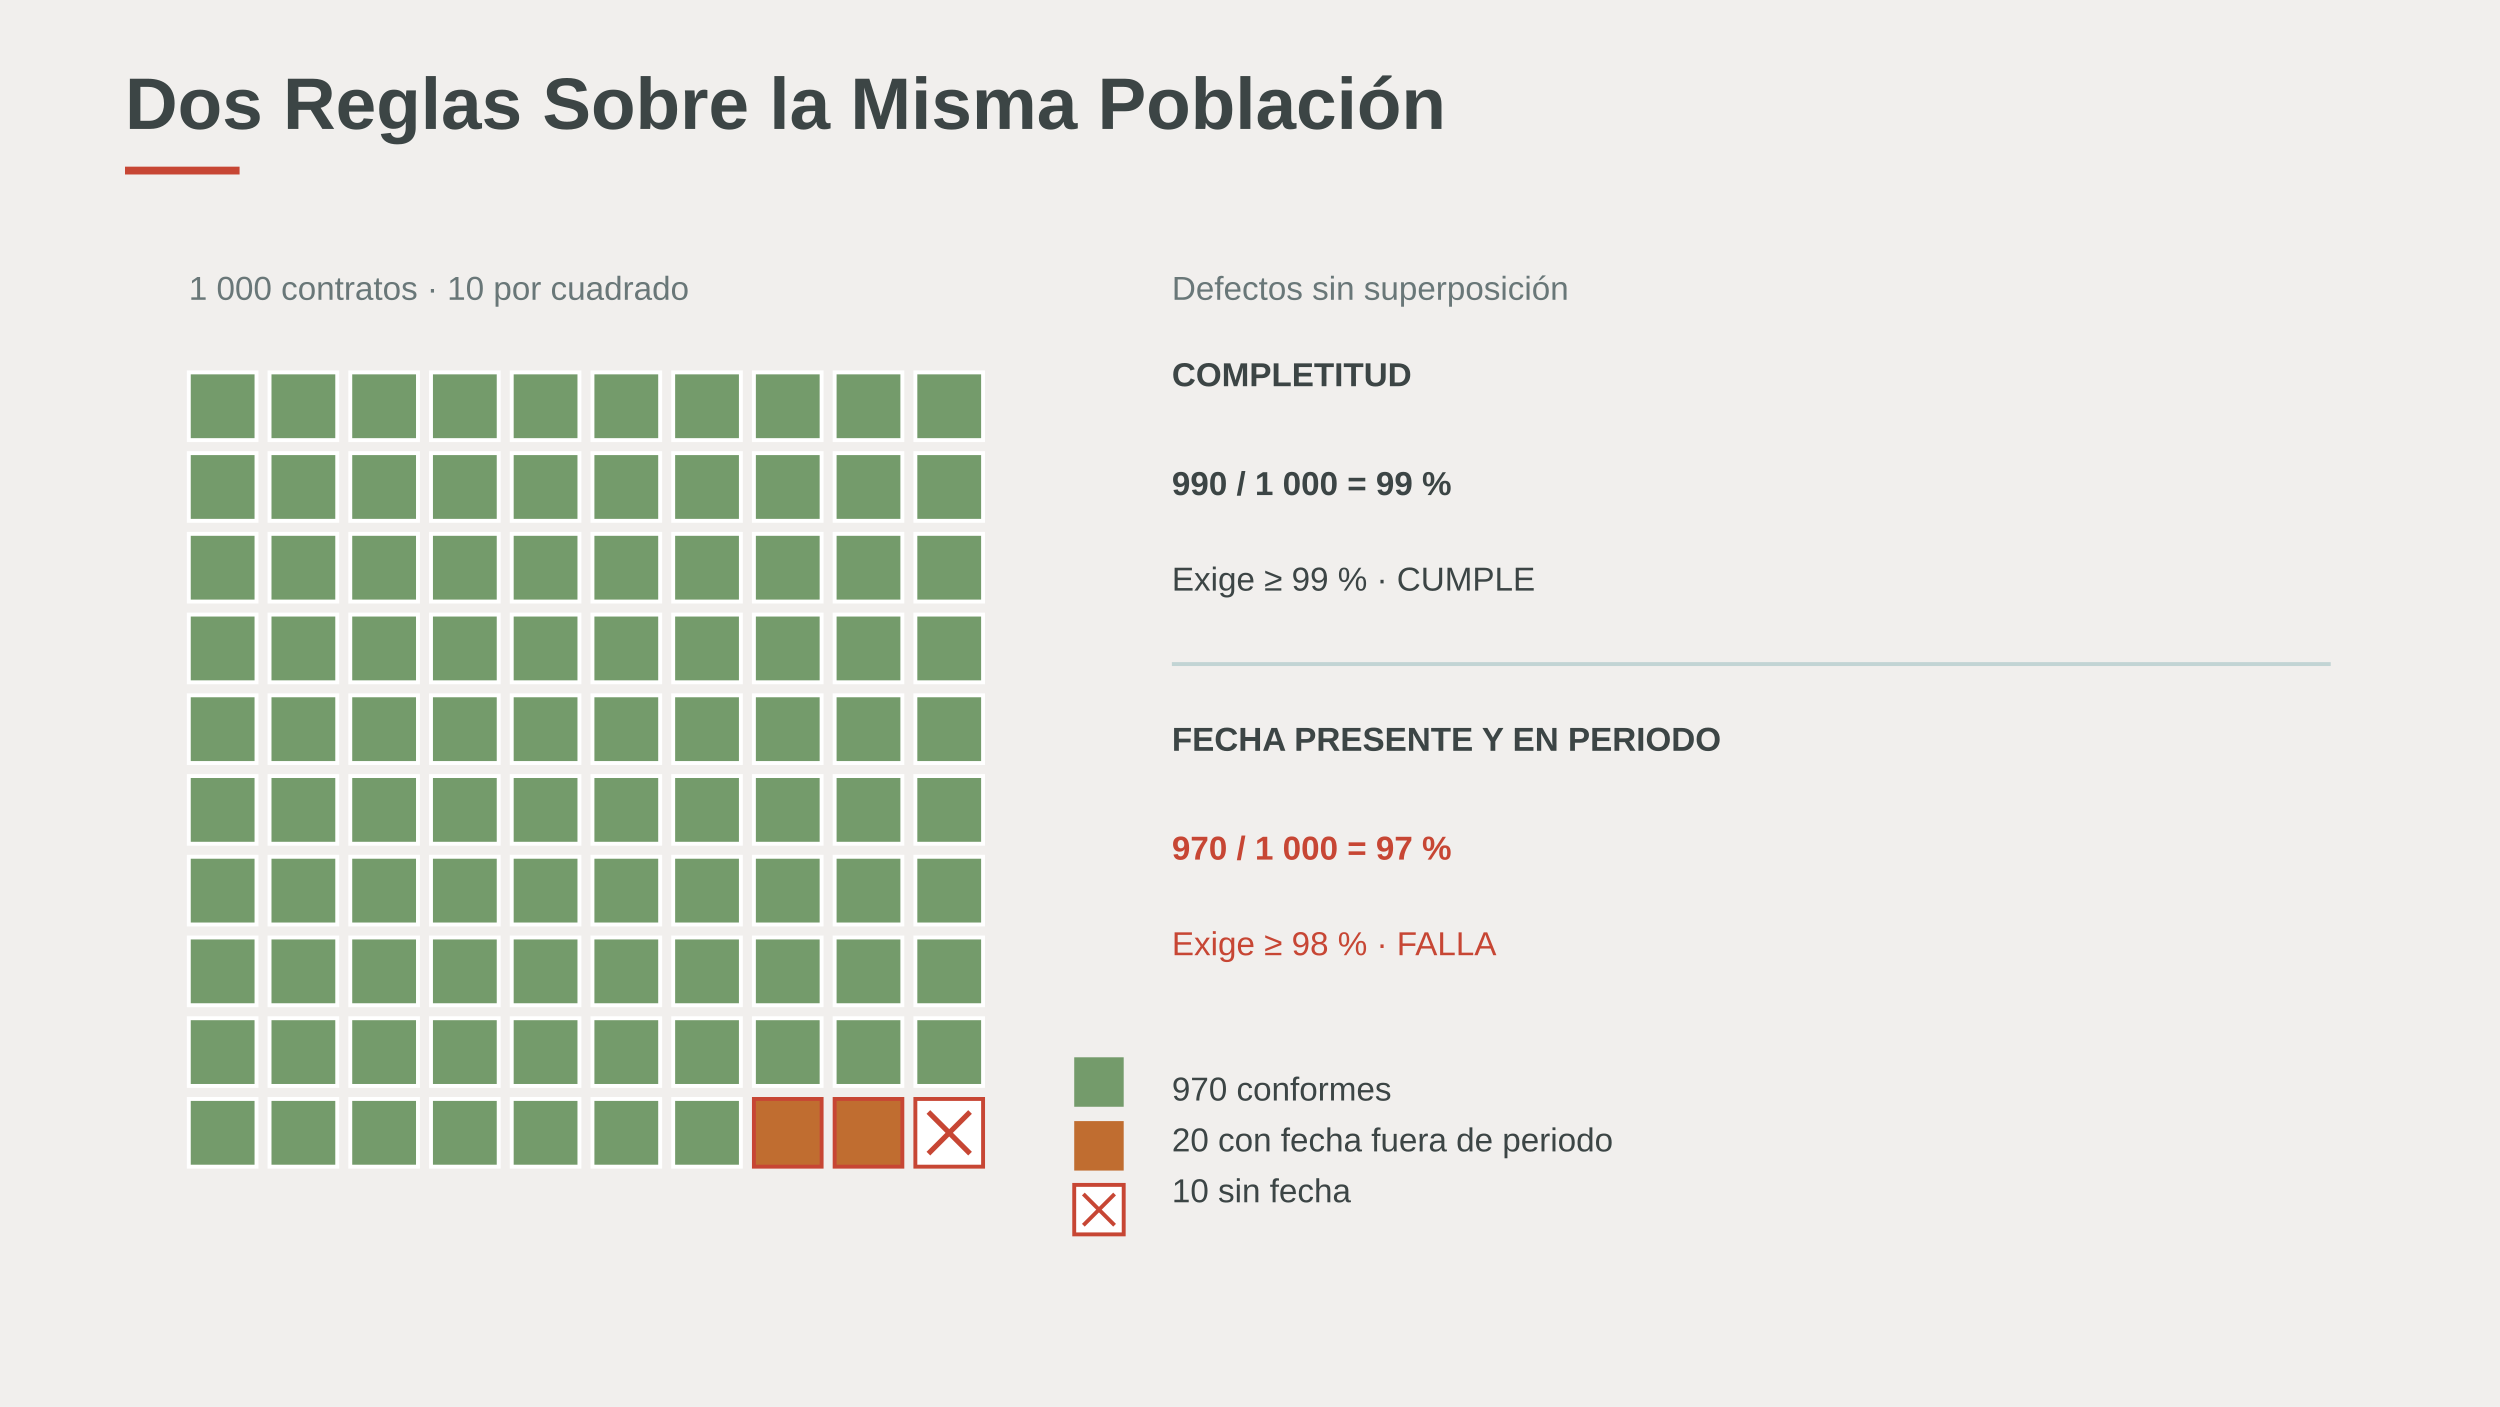
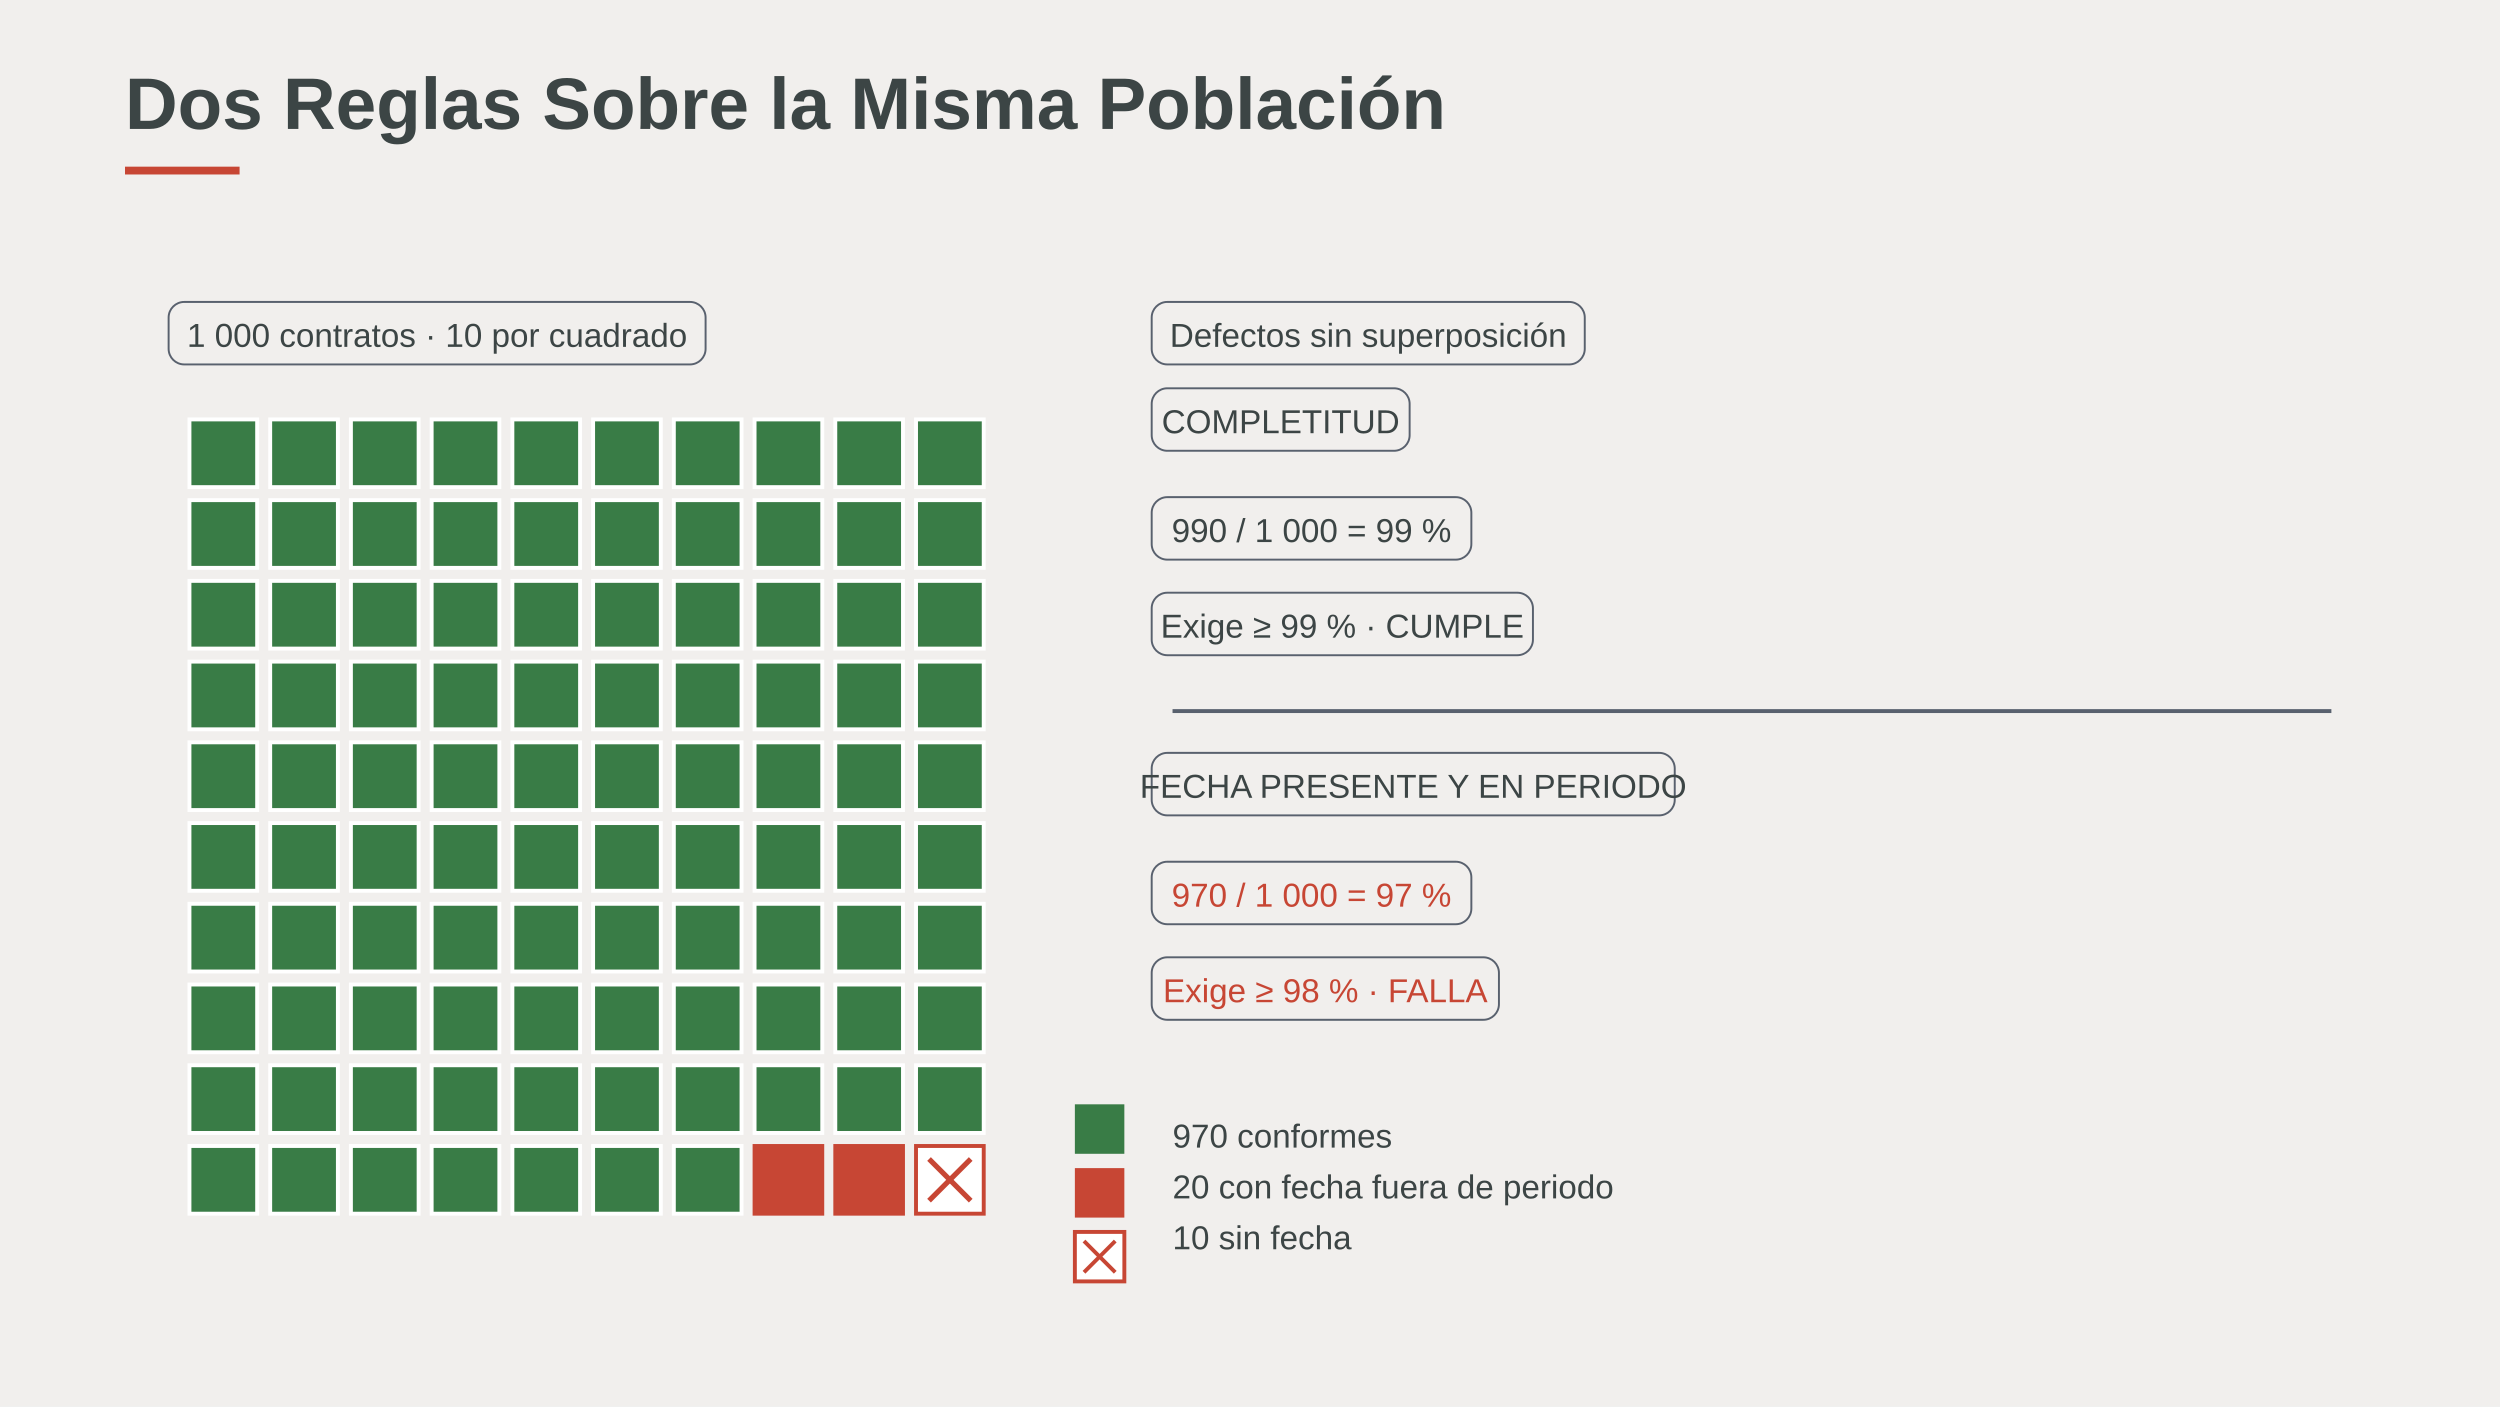
<svg xmlns="http://www.w3.org/2000/svg" viewBox="0 0 1920 1080" role="img" aria-labelledby="title description">
  <g font-family="Segoe UI, Arial, sans-serif">
    <rect x="0" y="0" width="1920" height="1080" rx="0" fill="#F1EFED" stroke="none" stroke-width="2" />
    <rect x="96" y="128" width="88" height="6" rx="0" fill="#C74634" stroke="none" stroke-width="2" />
    <text x="96" y="99" font-size="56" fill="#3C4545" font-weight="700" text-anchor="start">
      <tspan x="96" y="99">Dos Reglas Sobre la Misma Población</tspan>
    </text>
-     <text x="145" y="230.27" font-size="25.5" fill="#697778" font-weight="400" text-anchor="start">
-       <tspan x="145" y="230.27">1 000 contratos · 10 por cuadrado</tspan>
-     </text>
-     <text x="900" y="230.27" font-size="25.5" fill="#697778" font-weight="400" text-anchor="start">
-       <tspan x="900" y="230.27">Defectos sin superposición</tspan>
-     </text>
-     <rect x="145" y="286" width="52" height="52" rx="0" fill="#749B6B" stroke="#FFFFFF" stroke-width="3" />
-     <rect x="207" y="286" width="52" height="52" rx="0" fill="#749B6B" stroke="#FFFFFF" stroke-width="3" />
-     <rect x="269" y="286" width="52" height="52" rx="0" fill="#749B6B" stroke="#FFFFFF" stroke-width="3" />
-     <rect x="331" y="286" width="52" height="52" rx="0" fill="#749B6B" stroke="#FFFFFF" stroke-width="3" />
-     <rect x="393" y="286" width="52" height="52" rx="0" fill="#749B6B" stroke="#FFFFFF" stroke-width="3" />
-     <rect x="455" y="286" width="52" height="52" rx="0" fill="#749B6B" stroke="#FFFFFF" stroke-width="3" />
-     <rect x="517" y="286" width="52" height="52" rx="0" fill="#749B6B" stroke="#FFFFFF" stroke-width="3" />
-     <rect x="579" y="286" width="52" height="52" rx="0" fill="#749B6B" stroke="#FFFFFF" stroke-width="3" />
-     <rect x="641" y="286" width="52" height="52" rx="0" fill="#749B6B" stroke="#FFFFFF" stroke-width="3" />
-     <rect x="703" y="286" width="52" height="52" rx="0" fill="#749B6B" stroke="#FFFFFF" stroke-width="3" />
-     <rect x="145" y="348" width="52" height="52" rx="0" fill="#749B6B" stroke="#FFFFFF" stroke-width="3" />
-     <rect x="207" y="348" width="52" height="52" rx="0" fill="#749B6B" stroke="#FFFFFF" stroke-width="3" />
-     <rect x="269" y="348" width="52" height="52" rx="0" fill="#749B6B" stroke="#FFFFFF" stroke-width="3" />
-     <rect x="331" y="348" width="52" height="52" rx="0" fill="#749B6B" stroke="#FFFFFF" stroke-width="3" />
-     <rect x="393" y="348" width="52" height="52" rx="0" fill="#749B6B" stroke="#FFFFFF" stroke-width="3" />
-     <rect x="455" y="348" width="52" height="52" rx="0" fill="#749B6B" stroke="#FFFFFF" stroke-width="3" />
-     <rect x="517" y="348" width="52" height="52" rx="0" fill="#749B6B" stroke="#FFFFFF" stroke-width="3" />
-     <rect x="579" y="348" width="52" height="52" rx="0" fill="#749B6B" stroke="#FFFFFF" stroke-width="3" />
-     <rect x="641" y="348" width="52" height="52" rx="0" fill="#749B6B" stroke="#FFFFFF" stroke-width="3" />
-     <rect x="703" y="348" width="52" height="52" rx="0" fill="#749B6B" stroke="#FFFFFF" stroke-width="3" />
-     <rect x="145" y="410" width="52" height="52" rx="0" fill="#749B6B" stroke="#FFFFFF" stroke-width="3" />
-     <rect x="207" y="410" width="52" height="52" rx="0" fill="#749B6B" stroke="#FFFFFF" stroke-width="3" />
-     <rect x="269" y="410" width="52" height="52" rx="0" fill="#749B6B" stroke="#FFFFFF" stroke-width="3" />
-     <rect x="331" y="410" width="52" height="52" rx="0" fill="#749B6B" stroke="#FFFFFF" stroke-width="3" />
-     <rect x="393" y="410" width="52" height="52" rx="0" fill="#749B6B" stroke="#FFFFFF" stroke-width="3" />
-     <rect x="455" y="410" width="52" height="52" rx="0" fill="#749B6B" stroke="#FFFFFF" stroke-width="3" />
-     <rect x="517" y="410" width="52" height="52" rx="0" fill="#749B6B" stroke="#FFFFFF" stroke-width="3" />
-     <rect x="579" y="410" width="52" height="52" rx="0" fill="#749B6B" stroke="#FFFFFF" stroke-width="3" />
-     <rect x="641" y="410" width="52" height="52" rx="0" fill="#749B6B" stroke="#FFFFFF" stroke-width="3" />
-     <rect x="703" y="410" width="52" height="52" rx="0" fill="#749B6B" stroke="#FFFFFF" stroke-width="3" />
-     <rect x="145" y="472" width="52" height="52" rx="0" fill="#749B6B" stroke="#FFFFFF" stroke-width="3" />
-     <rect x="207" y="472" width="52" height="52" rx="0" fill="#749B6B" stroke="#FFFFFF" stroke-width="3" />
-     <rect x="269" y="472" width="52" height="52" rx="0" fill="#749B6B" stroke="#FFFFFF" stroke-width="3" />
-     <rect x="331" y="472" width="52" height="52" rx="0" fill="#749B6B" stroke="#FFFFFF" stroke-width="3" />
-     <rect x="393" y="472" width="52" height="52" rx="0" fill="#749B6B" stroke="#FFFFFF" stroke-width="3" />
-     <rect x="455" y="472" width="52" height="52" rx="0" fill="#749B6B" stroke="#FFFFFF" stroke-width="3" />
-     <rect x="517" y="472" width="52" height="52" rx="0" fill="#749B6B" stroke="#FFFFFF" stroke-width="3" />
-     <rect x="579" y="472" width="52" height="52" rx="0" fill="#749B6B" stroke="#FFFFFF" stroke-width="3" />
-     <rect x="641" y="472" width="52" height="52" rx="0" fill="#749B6B" stroke="#FFFFFF" stroke-width="3" />
-     <rect x="703" y="472" width="52" height="52" rx="0" fill="#749B6B" stroke="#FFFFFF" stroke-width="3" />
-     <rect x="145" y="534" width="52" height="52" rx="0" fill="#749B6B" stroke="#FFFFFF" stroke-width="3" />
-     <rect x="207" y="534" width="52" height="52" rx="0" fill="#749B6B" stroke="#FFFFFF" stroke-width="3" />
-     <rect x="269" y="534" width="52" height="52" rx="0" fill="#749B6B" stroke="#FFFFFF" stroke-width="3" />
-     <rect x="331" y="534" width="52" height="52" rx="0" fill="#749B6B" stroke="#FFFFFF" stroke-width="3" />
-     <rect x="393" y="534" width="52" height="52" rx="0" fill="#749B6B" stroke="#FFFFFF" stroke-width="3" />
-     <rect x="455" y="534" width="52" height="52" rx="0" fill="#749B6B" stroke="#FFFFFF" stroke-width="3" />
-     <rect x="517" y="534" width="52" height="52" rx="0" fill="#749B6B" stroke="#FFFFFF" stroke-width="3" />
-     <rect x="579" y="534" width="52" height="52" rx="0" fill="#749B6B" stroke="#FFFFFF" stroke-width="3" />
-     <rect x="641" y="534" width="52" height="52" rx="0" fill="#749B6B" stroke="#FFFFFF" stroke-width="3" />
-     <rect x="703" y="534" width="52" height="52" rx="0" fill="#749B6B" stroke="#FFFFFF" stroke-width="3" />
-     <rect x="145" y="596" width="52" height="52" rx="0" fill="#749B6B" stroke="#FFFFFF" stroke-width="3" />
-     <rect x="207" y="596" width="52" height="52" rx="0" fill="#749B6B" stroke="#FFFFFF" stroke-width="3" />
-     <rect x="269" y="596" width="52" height="52" rx="0" fill="#749B6B" stroke="#FFFFFF" stroke-width="3" />
-     <rect x="331" y="596" width="52" height="52" rx="0" fill="#749B6B" stroke="#FFFFFF" stroke-width="3" />
-     <rect x="393" y="596" width="52" height="52" rx="0" fill="#749B6B" stroke="#FFFFFF" stroke-width="3" />
-     <rect x="455" y="596" width="52" height="52" rx="0" fill="#749B6B" stroke="#FFFFFF" stroke-width="3" />
-     <rect x="517" y="596" width="52" height="52" rx="0" fill="#749B6B" stroke="#FFFFFF" stroke-width="3" />
-     <rect x="579" y="596" width="52" height="52" rx="0" fill="#749B6B" stroke="#FFFFFF" stroke-width="3" />
-     <rect x="641" y="596" width="52" height="52" rx="0" fill="#749B6B" stroke="#FFFFFF" stroke-width="3" />
-     <rect x="703" y="596" width="52" height="52" rx="0" fill="#749B6B" stroke="#FFFFFF" stroke-width="3" />
-     <rect x="145" y="658" width="52" height="52" rx="0" fill="#749B6B" stroke="#FFFFFF" stroke-width="3" />
-     <rect x="207" y="658" width="52" height="52" rx="0" fill="#749B6B" stroke="#FFFFFF" stroke-width="3" />
-     <rect x="269" y="658" width="52" height="52" rx="0" fill="#749B6B" stroke="#FFFFFF" stroke-width="3" />
-     <rect x="331" y="658" width="52" height="52" rx="0" fill="#749B6B" stroke="#FFFFFF" stroke-width="3" />
-     <rect x="393" y="658" width="52" height="52" rx="0" fill="#749B6B" stroke="#FFFFFF" stroke-width="3" />
-     <rect x="455" y="658" width="52" height="52" rx="0" fill="#749B6B" stroke="#FFFFFF" stroke-width="3" />
-     <rect x="517" y="658" width="52" height="52" rx="0" fill="#749B6B" stroke="#FFFFFF" stroke-width="3" />
-     <rect x="579" y="658" width="52" height="52" rx="0" fill="#749B6B" stroke="#FFFFFF" stroke-width="3" />
-     <rect x="641" y="658" width="52" height="52" rx="0" fill="#749B6B" stroke="#FFFFFF" stroke-width="3" />
-     <rect x="703" y="658" width="52" height="52" rx="0" fill="#749B6B" stroke="#FFFFFF" stroke-width="3" />
-     <rect x="145" y="720" width="52" height="52" rx="0" fill="#749B6B" stroke="#FFFFFF" stroke-width="3" />
-     <rect x="207" y="720" width="52" height="52" rx="0" fill="#749B6B" stroke="#FFFFFF" stroke-width="3" />
-     <rect x="269" y="720" width="52" height="52" rx="0" fill="#749B6B" stroke="#FFFFFF" stroke-width="3" />
-     <rect x="331" y="720" width="52" height="52" rx="0" fill="#749B6B" stroke="#FFFFFF" stroke-width="3" />
-     <rect x="393" y="720" width="52" height="52" rx="0" fill="#749B6B" stroke="#FFFFFF" stroke-width="3" />
-     <rect x="455" y="720" width="52" height="52" rx="0" fill="#749B6B" stroke="#FFFFFF" stroke-width="3" />
-     <rect x="517" y="720" width="52" height="52" rx="0" fill="#749B6B" stroke="#FFFFFF" stroke-width="3" />
-     <rect x="579" y="720" width="52" height="52" rx="0" fill="#749B6B" stroke="#FFFFFF" stroke-width="3" />
-     <rect x="641" y="720" width="52" height="52" rx="0" fill="#749B6B" stroke="#FFFFFF" stroke-width="3" />
-     <rect x="703" y="720" width="52" height="52" rx="0" fill="#749B6B" stroke="#FFFFFF" stroke-width="3" />
-     <rect x="145" y="782" width="52" height="52" rx="0" fill="#749B6B" stroke="#FFFFFF" stroke-width="3" />
-     <rect x="207" y="782" width="52" height="52" rx="0" fill="#749B6B" stroke="#FFFFFF" stroke-width="3" />
-     <rect x="269" y="782" width="52" height="52" rx="0" fill="#749B6B" stroke="#FFFFFF" stroke-width="3" />
-     <rect x="331" y="782" width="52" height="52" rx="0" fill="#749B6B" stroke="#FFFFFF" stroke-width="3" />
-     <rect x="393" y="782" width="52" height="52" rx="0" fill="#749B6B" stroke="#FFFFFF" stroke-width="3" />
-     <rect x="455" y="782" width="52" height="52" rx="0" fill="#749B6B" stroke="#FFFFFF" stroke-width="3" />
-     <rect x="517" y="782" width="52" height="52" rx="0" fill="#749B6B" stroke="#FFFFFF" stroke-width="3" />
-     <rect x="579" y="782" width="52" height="52" rx="0" fill="#749B6B" stroke="#FFFFFF" stroke-width="3" />
-     <rect x="641" y="782" width="52" height="52" rx="0" fill="#749B6B" stroke="#FFFFFF" stroke-width="3" />
-     <rect x="703" y="782" width="52" height="52" rx="0" fill="#749B6B" stroke="#FFFFFF" stroke-width="3" />
-     <rect x="145" y="844" width="52" height="52" rx="0" fill="#749B6B" stroke="#FFFFFF" stroke-width="3" />
-     <rect x="207" y="844" width="52" height="52" rx="0" fill="#749B6B" stroke="#FFFFFF" stroke-width="3" />
-     <rect x="269" y="844" width="52" height="52" rx="0" fill="#749B6B" stroke="#FFFFFF" stroke-width="3" />
-     <rect x="331" y="844" width="52" height="52" rx="0" fill="#749B6B" stroke="#FFFFFF" stroke-width="3" />
-     <rect x="393" y="844" width="52" height="52" rx="0" fill="#749B6B" stroke="#FFFFFF" stroke-width="3" />
-     <rect x="455" y="844" width="52" height="52" rx="0" fill="#749B6B" stroke="#FFFFFF" stroke-width="3" />
-     <rect x="517" y="844" width="52" height="52" rx="0" fill="#749B6B" stroke="#FFFFFF" stroke-width="3" />
-     <rect x="579" y="844" width="52" height="52" rx="0" fill="#C06D30" stroke="#C74634" stroke-width="3" />
-     <rect x="641" y="844" width="52" height="52" rx="0" fill="#C06D30" stroke="#C74634" stroke-width="3" />
-     <rect x="703" y="844" width="52" height="52" rx="0" fill="#FFFFFF" stroke="#C74634" stroke-width="3" />
-     <line x1="713" y1="854" x2="745" y2="886" stroke="#C74634" stroke-width="4" />
-     <line x1="745" y1="854" x2="713" y2="886" stroke="#C74634" stroke-width="4" />
-     <text x="900" y="296.59" font-size="25.5" fill="#3C4545" font-weight="700" text-anchor="start">
-       <tspan x="900" y="296.59">COMPLETITUD</tspan>
-     </text>
-     <text x="900" y="380.19" font-size="25.5" fill="#3C4545" font-weight="700" text-anchor="start">
-       <tspan x="900" y="380.19">990 / 1 000 = 99 %</tspan>
-     </text>
-     <text x="900" y="453.59" font-size="25.5" fill="#3C4545" font-weight="400" text-anchor="start">
-       <tspan x="900" y="453.59">Exige ≥ 99 % · CUMPLE</tspan>
-     </text>
-     <line x1="900" y1="510" x2="1790" y2="510" stroke="#C2D4D4" stroke-width="3" />
-     <text x="900" y="576.59" font-size="25.5" fill="#3C4545" font-weight="700" text-anchor="start">
-       <tspan x="900" y="576.59">FECHA PRESENTE Y EN PERIODO</tspan>
-     </text>
-     <text x="900" y="660.19" font-size="25.5" fill="#C74634" font-weight="700" text-anchor="start">
-       <tspan x="900" y="660.19">970 / 1 000 = 97 %</tspan>
-     </text>
-     <text x="900" y="733.59" font-size="25.5" fill="#C74634" font-weight="400" text-anchor="start">
-       <tspan x="900" y="733.59">Exige ≥ 98 % · FALLA</tspan>
-     </text>
-     <text x="900" y="845.223" font-size="25.5" fill="#3C4545" font-weight="400" text-anchor="start">
-       <tspan x="900" y="845.223">970 conformes </tspan>
-       <tspan x="900" y="884.27">20 con fecha fuera de periodo </tspan>
-       <tspan x="900" y="923.317">10 sin fecha</tspan>
-     </text>
-     <rect x="825" y="812" width="38" height="38" rx="0" fill="#749B6B" stroke="none" stroke-width="2" />
-     <rect x="825" y="861" width="38" height="38" rx="0" fill="#C06D30" stroke="none" stroke-width="2" />
-     <rect x="825" y="910" width="38" height="38" rx="0" fill="#FFFFFF" stroke="#C74634" stroke-width="3" />
-     <line x1="832" y1="917" x2="856" y2="941" stroke="#C74634" stroke-width="3" />
-     <line x1="856" y1="917" x2="832" y2="941" stroke="#C74634" stroke-width="3" />
+     <g data-layout="module-artwork" data-reference="governance-architecture" transform="translate(0.500 36.115)" data-center="960 608">
+       <rect x="129.0" y="195.77" width="412.397" height="48" rx="12" fill="#F1EFED" stroke="#59616E" stroke-width="1.5" data-layout="reference-tag" />
+       <text x="335.198" y="230.27" font-size="25.5" fill="#3C4545" font-weight="400" text-anchor="middle">
+         <tspan x="335.198" y="230.27">1 000 contratos · 10 por cuadrado</tspan>
+       </text>
+       <rect x="884.0" y="195.77" width="332.597" height="48" rx="12" fill="#F1EFED" stroke="#59616E" stroke-width="1.5" data-layout="reference-tag" />
+       <text x="1050.298" y="230.27" font-size="25.5" fill="#3C4545" font-weight="400" text-anchor="middle">
+         <tspan x="1050.298" y="230.27">Defectos sin superposición</tspan>
+       </text>
+       <rect x="145" y="286" width="52" height="52" rx="0" fill="#397C46" stroke="#FFFFFF" stroke-width="3" />
+       <rect x="207" y="286" width="52" height="52" rx="0" fill="#397C46" stroke="#FFFFFF" stroke-width="3" />
+       <rect x="269" y="286" width="52" height="52" rx="0" fill="#397C46" stroke="#FFFFFF" stroke-width="3" />
+       <rect x="331" y="286" width="52" height="52" rx="0" fill="#397C46" stroke="#FFFFFF" stroke-width="3" />
+       <rect x="393" y="286" width="52" height="52" rx="0" fill="#397C46" stroke="#FFFFFF" stroke-width="3" />
+       <rect x="455" y="286" width="52" height="52" rx="0" fill="#397C46" stroke="#FFFFFF" stroke-width="3" />
+       <rect x="517" y="286" width="52" height="52" rx="0" fill="#397C46" stroke="#FFFFFF" stroke-width="3" />
+       <rect x="579" y="286" width="52" height="52" rx="0" fill="#397C46" stroke="#FFFFFF" stroke-width="3" />
+       <rect x="641" y="286" width="52" height="52" rx="0" fill="#397C46" stroke="#FFFFFF" stroke-width="3" />
+       <rect x="703" y="286" width="52" height="52" rx="0" fill="#397C46" stroke="#FFFFFF" stroke-width="3" />
+       <rect x="145" y="348" width="52" height="52" rx="0" fill="#397C46" stroke="#FFFFFF" stroke-width="3" />
+       <rect x="207" y="348" width="52" height="52" rx="0" fill="#397C46" stroke="#FFFFFF" stroke-width="3" />
+       <rect x="269" y="348" width="52" height="52" rx="0" fill="#397C46" stroke="#FFFFFF" stroke-width="3" />
+       <rect x="331" y="348" width="52" height="52" rx="0" fill="#397C46" stroke="#FFFFFF" stroke-width="3" />
+       <rect x="393" y="348" width="52" height="52" rx="0" fill="#397C46" stroke="#FFFFFF" stroke-width="3" />
+       <rect x="455" y="348" width="52" height="52" rx="0" fill="#397C46" stroke="#FFFFFF" stroke-width="3" />
+       <rect x="517" y="348" width="52" height="52" rx="0" fill="#397C46" stroke="#FFFFFF" stroke-width="3" />
+       <rect x="579" y="348" width="52" height="52" rx="0" fill="#397C46" stroke="#FFFFFF" stroke-width="3" />
+       <rect x="641" y="348" width="52" height="52" rx="0" fill="#397C46" stroke="#FFFFFF" stroke-width="3" />
+       <rect x="703" y="348" width="52" height="52" rx="0" fill="#397C46" stroke="#FFFFFF" stroke-width="3" />
+       <rect x="145" y="410" width="52" height="52" rx="0" fill="#397C46" stroke="#FFFFFF" stroke-width="3" />
+       <rect x="207" y="410" width="52" height="52" rx="0" fill="#397C46" stroke="#FFFFFF" stroke-width="3" />
+       <rect x="269" y="410" width="52" height="52" rx="0" fill="#397C46" stroke="#FFFFFF" stroke-width="3" />
+       <rect x="331" y="410" width="52" height="52" rx="0" fill="#397C46" stroke="#FFFFFF" stroke-width="3" />
+       <rect x="393" y="410" width="52" height="52" rx="0" fill="#397C46" stroke="#FFFFFF" stroke-width="3" />
+       <rect x="455" y="410" width="52" height="52" rx="0" fill="#397C46" stroke="#FFFFFF" stroke-width="3" />
+       <rect x="517" y="410" width="52" height="52" rx="0" fill="#397C46" stroke="#FFFFFF" stroke-width="3" />
+       <rect x="579" y="410" width="52" height="52" rx="0" fill="#397C46" stroke="#FFFFFF" stroke-width="3" />
+       <rect x="641" y="410" width="52" height="52" rx="0" fill="#397C46" stroke="#FFFFFF" stroke-width="3" />
+       <rect x="703" y="410" width="52" height="52" rx="0" fill="#397C46" stroke="#FFFFFF" stroke-width="3" />
+       <rect x="145" y="472" width="52" height="52" rx="0" fill="#397C46" stroke="#FFFFFF" stroke-width="3" />
+       <rect x="207" y="472" width="52" height="52" rx="0" fill="#397C46" stroke="#FFFFFF" stroke-width="3" />
+       <rect x="269" y="472" width="52" height="52" rx="0" fill="#397C46" stroke="#FFFFFF" stroke-width="3" />
+       <rect x="331" y="472" width="52" height="52" rx="0" fill="#397C46" stroke="#FFFFFF" stroke-width="3" />
+       <rect x="393" y="472" width="52" height="52" rx="0" fill="#397C46" stroke="#FFFFFF" stroke-width="3" />
+       <rect x="455" y="472" width="52" height="52" rx="0" fill="#397C46" stroke="#FFFFFF" stroke-width="3" />
+       <rect x="517" y="472" width="52" height="52" rx="0" fill="#397C46" stroke="#FFFFFF" stroke-width="3" />
+       <rect x="579" y="472" width="52" height="52" rx="0" fill="#397C46" stroke="#FFFFFF" stroke-width="3" />
+       <rect x="641" y="472" width="52" height="52" rx="0" fill="#397C46" stroke="#FFFFFF" stroke-width="3" />
+       <rect x="703" y="472" width="52" height="52" rx="0" fill="#397C46" stroke="#FFFFFF" stroke-width="3" />
+       <rect x="145" y="534" width="52" height="52" rx="0" fill="#397C46" stroke="#FFFFFF" stroke-width="3" />
+       <rect x="207" y="534" width="52" height="52" rx="0" fill="#397C46" stroke="#FFFFFF" stroke-width="3" />
+       <rect x="269" y="534" width="52" height="52" rx="0" fill="#397C46" stroke="#FFFFFF" stroke-width="3" />
+       <rect x="331" y="534" width="52" height="52" rx="0" fill="#397C46" stroke="#FFFFFF" stroke-width="3" />
+       <rect x="393" y="534" width="52" height="52" rx="0" fill="#397C46" stroke="#FFFFFF" stroke-width="3" />
+       <rect x="455" y="534" width="52" height="52" rx="0" fill="#397C46" stroke="#FFFFFF" stroke-width="3" />
+       <rect x="517" y="534" width="52" height="52" rx="0" fill="#397C46" stroke="#FFFFFF" stroke-width="3" />
+       <rect x="579" y="534" width="52" height="52" rx="0" fill="#397C46" stroke="#FFFFFF" stroke-width="3" />
+       <rect x="641" y="534" width="52" height="52" rx="0" fill="#397C46" stroke="#FFFFFF" stroke-width="3" />
+       <rect x="703" y="534" width="52" height="52" rx="0" fill="#397C46" stroke="#FFFFFF" stroke-width="3" />
+       <rect x="145" y="596" width="52" height="52" rx="0" fill="#397C46" stroke="#FFFFFF" stroke-width="3" />
+       <rect x="207" y="596" width="52" height="52" rx="0" fill="#397C46" stroke="#FFFFFF" stroke-width="3" />
+       <rect x="269" y="596" width="52" height="52" rx="0" fill="#397C46" stroke="#FFFFFF" stroke-width="3" />
+       <rect x="331" y="596" width="52" height="52" rx="0" fill="#397C46" stroke="#FFFFFF" stroke-width="3" />
+       <rect x="393" y="596" width="52" height="52" rx="0" fill="#397C46" stroke="#FFFFFF" stroke-width="3" />
+       <rect x="455" y="596" width="52" height="52" rx="0" fill="#397C46" stroke="#FFFFFF" stroke-width="3" />
+       <rect x="517" y="596" width="52" height="52" rx="0" fill="#397C46" stroke="#FFFFFF" stroke-width="3" />
+       <rect x="579" y="596" width="52" height="52" rx="0" fill="#397C46" stroke="#FFFFFF" stroke-width="3" />
+       <rect x="641" y="596" width="52" height="52" rx="0" fill="#397C46" stroke="#FFFFFF" stroke-width="3" />
+       <rect x="703" y="596" width="52" height="52" rx="0" fill="#397C46" stroke="#FFFFFF" stroke-width="3" />
+       <rect x="145" y="658" width="52" height="52" rx="0" fill="#397C46" stroke="#FFFFFF" stroke-width="3" />
+       <rect x="207" y="658" width="52" height="52" rx="0" fill="#397C46" stroke="#FFFFFF" stroke-width="3" />
+       <rect x="269" y="658" width="52" height="52" rx="0" fill="#397C46" stroke="#FFFFFF" stroke-width="3" />
+       <rect x="331" y="658" width="52" height="52" rx="0" fill="#397C46" stroke="#FFFFFF" stroke-width="3" />
+       <rect x="393" y="658" width="52" height="52" rx="0" fill="#397C46" stroke="#FFFFFF" stroke-width="3" />
+       <rect x="455" y="658" width="52" height="52" rx="0" fill="#397C46" stroke="#FFFFFF" stroke-width="3" />
+       <rect x="517" y="658" width="52" height="52" rx="0" fill="#397C46" stroke="#FFFFFF" stroke-width="3" />
+       <rect x="579" y="658" width="52" height="52" rx="0" fill="#397C46" stroke="#FFFFFF" stroke-width="3" />
+       <rect x="641" y="658" width="52" height="52" rx="0" fill="#397C46" stroke="#FFFFFF" stroke-width="3" />
+       <rect x="703" y="658" width="52" height="52" rx="0" fill="#397C46" stroke="#FFFFFF" stroke-width="3" />
+       <rect x="145" y="720" width="52" height="52" rx="0" fill="#397C46" stroke="#FFFFFF" stroke-width="3" />
+       <rect x="207" y="720" width="52" height="52" rx="0" fill="#397C46" stroke="#FFFFFF" stroke-width="3" />
+       <rect x="269" y="720" width="52" height="52" rx="0" fill="#397C46" stroke="#FFFFFF" stroke-width="3" />
+       <rect x="331" y="720" width="52" height="52" rx="0" fill="#397C46" stroke="#FFFFFF" stroke-width="3" />
+       <rect x="393" y="720" width="52" height="52" rx="0" fill="#397C46" stroke="#FFFFFF" stroke-width="3" />
+       <rect x="455" y="720" width="52" height="52" rx="0" fill="#397C46" stroke="#FFFFFF" stroke-width="3" />
+       <rect x="517" y="720" width="52" height="52" rx="0" fill="#397C46" stroke="#FFFFFF" stroke-width="3" />
+       <rect x="579" y="720" width="52" height="52" rx="0" fill="#397C46" stroke="#FFFFFF" stroke-width="3" />
+       <rect x="641" y="720" width="52" height="52" rx="0" fill="#397C46" stroke="#FFFFFF" stroke-width="3" />
+       <rect x="703" y="720" width="52" height="52" rx="0" fill="#397C46" stroke="#FFFFFF" stroke-width="3" />
+       <rect x="145" y="782" width="52" height="52" rx="0" fill="#397C46" stroke="#FFFFFF" stroke-width="3" />
+       <rect x="207" y="782" width="52" height="52" rx="0" fill="#397C46" stroke="#FFFFFF" stroke-width="3" />
+       <rect x="269" y="782" width="52" height="52" rx="0" fill="#397C46" stroke="#FFFFFF" stroke-width="3" />
+       <rect x="331" y="782" width="52" height="52" rx="0" fill="#397C46" stroke="#FFFFFF" stroke-width="3" />
+       <rect x="393" y="782" width="52" height="52" rx="0" fill="#397C46" stroke="#FFFFFF" stroke-width="3" />
+       <rect x="455" y="782" width="52" height="52" rx="0" fill="#397C46" stroke="#FFFFFF" stroke-width="3" />
+       <rect x="517" y="782" width="52" height="52" rx="0" fill="#397C46" stroke="#FFFFFF" stroke-width="3" />
+       <rect x="579" y="782" width="52" height="52" rx="0" fill="#397C46" stroke="#FFFFFF" stroke-width="3" />
+       <rect x="641" y="782" width="52" height="52" rx="0" fill="#397C46" stroke="#FFFFFF" stroke-width="3" />
+       <rect x="703" y="782" width="52" height="52" rx="0" fill="#397C46" stroke="#FFFFFF" stroke-width="3" />
+       <rect x="145" y="844" width="52" height="52" rx="0" fill="#397C46" stroke="#FFFFFF" stroke-width="3" />
+       <rect x="207" y="844" width="52" height="52" rx="0" fill="#397C46" stroke="#FFFFFF" stroke-width="3" />
+       <rect x="269" y="844" width="52" height="52" rx="0" fill="#397C46" stroke="#FFFFFF" stroke-width="3" />
+       <rect x="331" y="844" width="52" height="52" rx="0" fill="#397C46" stroke="#FFFFFF" stroke-width="3" />
+       <rect x="393" y="844" width="52" height="52" rx="0" fill="#397C46" stroke="#FFFFFF" stroke-width="3" />
+       <rect x="455" y="844" width="52" height="52" rx="0" fill="#397C46" stroke="#FFFFFF" stroke-width="3" />
+       <rect x="517" y="844" width="52" height="52" rx="0" fill="#397C46" stroke="#FFFFFF" stroke-width="3" />
+       <rect x="579" y="844" width="52" height="52" rx="0" fill="#C74634" stroke="#C74634" stroke-width="3" />
+       <rect x="641" y="844" width="52" height="52" rx="0" fill="#C74634" stroke="#C74634" stroke-width="3" />
+       <rect x="703" y="844" width="52" height="52" rx="0" fill="#FFFFFF" stroke="#C74634" stroke-width="3" />
+       <line x1="713" y1="854" x2="745" y2="886" stroke="#C74634" stroke-width="4" />
+       <line x1="745" y1="854" x2="713" y2="886" stroke="#C74634" stroke-width="4" />
+       <rect x="884.0" y="262.09" width="198.097" height="48" rx="12" fill="#F1EFED" stroke="#59616E" stroke-width="1.5" data-layout="reference-tag" />
+       <text x="983.048" y="296.59" font-size="25.5" fill="#3C4545" font-weight="400" text-anchor="middle">
+         <tspan x="983.048" y="296.59">COMPLETITUD</tspan>
+       </text>
+       <rect x="884.0" y="345.69" width="245.5" height="48" rx="12" fill="#F1EFED" stroke="#59616E" stroke-width="1.5" data-layout="reference-tag" />
+       <text x="1006.75" y="380.19" font-size="25.5" fill="#3C4545" font-weight="400" text-anchor="middle">
+         <tspan x="1006.75" y="380.19">990 / 1 000 = 99 %</tspan>
+       </text>
+       <rect x="884.0" y="419.09" width="292.8" height="48" rx="12" fill="#F1EFED" stroke="#59616E" stroke-width="1.5" data-layout="reference-tag" />
+       <text x="1030.4" y="453.59" font-size="25.5" fill="#3C4545" font-weight="400" text-anchor="middle">
+         <tspan x="1030.4" y="453.59">Exige ≥ 99 % · CUMPLE</tspan>
+       </text>
+       <line x1="900" y1="510" x2="1790" y2="510" stroke="#59616E" stroke-width="3" />
+       <rect x="884.0" y="542.09" width="401.7" height="48" rx="12" fill="#F1EFED" stroke="#59616E" stroke-width="1.5" data-layout="reference-tag" />
+       <text x="1084.85" y="576.59" font-size="25.5" fill="#3C4545" font-weight="400" text-anchor="middle">
+         <tspan x="1084.85" y="576.59">FECHA PRESENTE Y EN PERIODO</tspan>
+       </text>
+       <rect x="884.0" y="625.69" width="245.5" height="48" rx="12" fill="#F1EFED" stroke="#59616E" stroke-width="1.5" data-layout="reference-tag" />
+       <text x="1006.75" y="660.19" font-size="25.5" fill="#C74634" font-weight="400" text-anchor="middle">
+         <tspan x="1006.75" y="660.19">970 / 1 000 = 97 %</tspan>
+       </text>
+       <rect x="884.0" y="699.09" width="266.684" height="48" rx="12" fill="#F1EFED" stroke="#59616E" stroke-width="1.5" data-layout="reference-tag" />
+       <text x="1017.342" y="733.59" font-size="25.5" fill="#C74634" font-weight="400" text-anchor="middle">
+         <tspan x="1017.342" y="733.59">Exige ≥ 98 % · FALLA</tspan>
+       </text>
+       <text x="900" y="845.223" font-size="25.5" fill="#3C4545" font-weight="400" text-anchor="start">
+         <tspan x="900" y="845.223">970 conformes </tspan>
+         <tspan x="900" y="884.27">20 con fecha fuera de periodo </tspan>
+         <tspan x="900" y="923.317">10 sin fecha</tspan>
+       </text>
+       <rect x="825" y="812" width="38" height="38" rx="0" fill="#397C46" stroke="none" stroke-width="2" />
+       <rect x="825" y="861" width="38" height="38" rx="0" fill="#C74634" stroke="none" stroke-width="2" />
+       <rect x="825" y="910" width="38" height="38" rx="0" fill="#FFFFFF" stroke="#C74634" stroke-width="3" />
+       <line x1="832" y1="917" x2="856" y2="941" stroke="#C74634" stroke-width="3" />
+       <line x1="856" y1="917" x2="832" y2="941" stroke="#C74634" stroke-width="3" />
+     </g>
  </g>
</svg>
